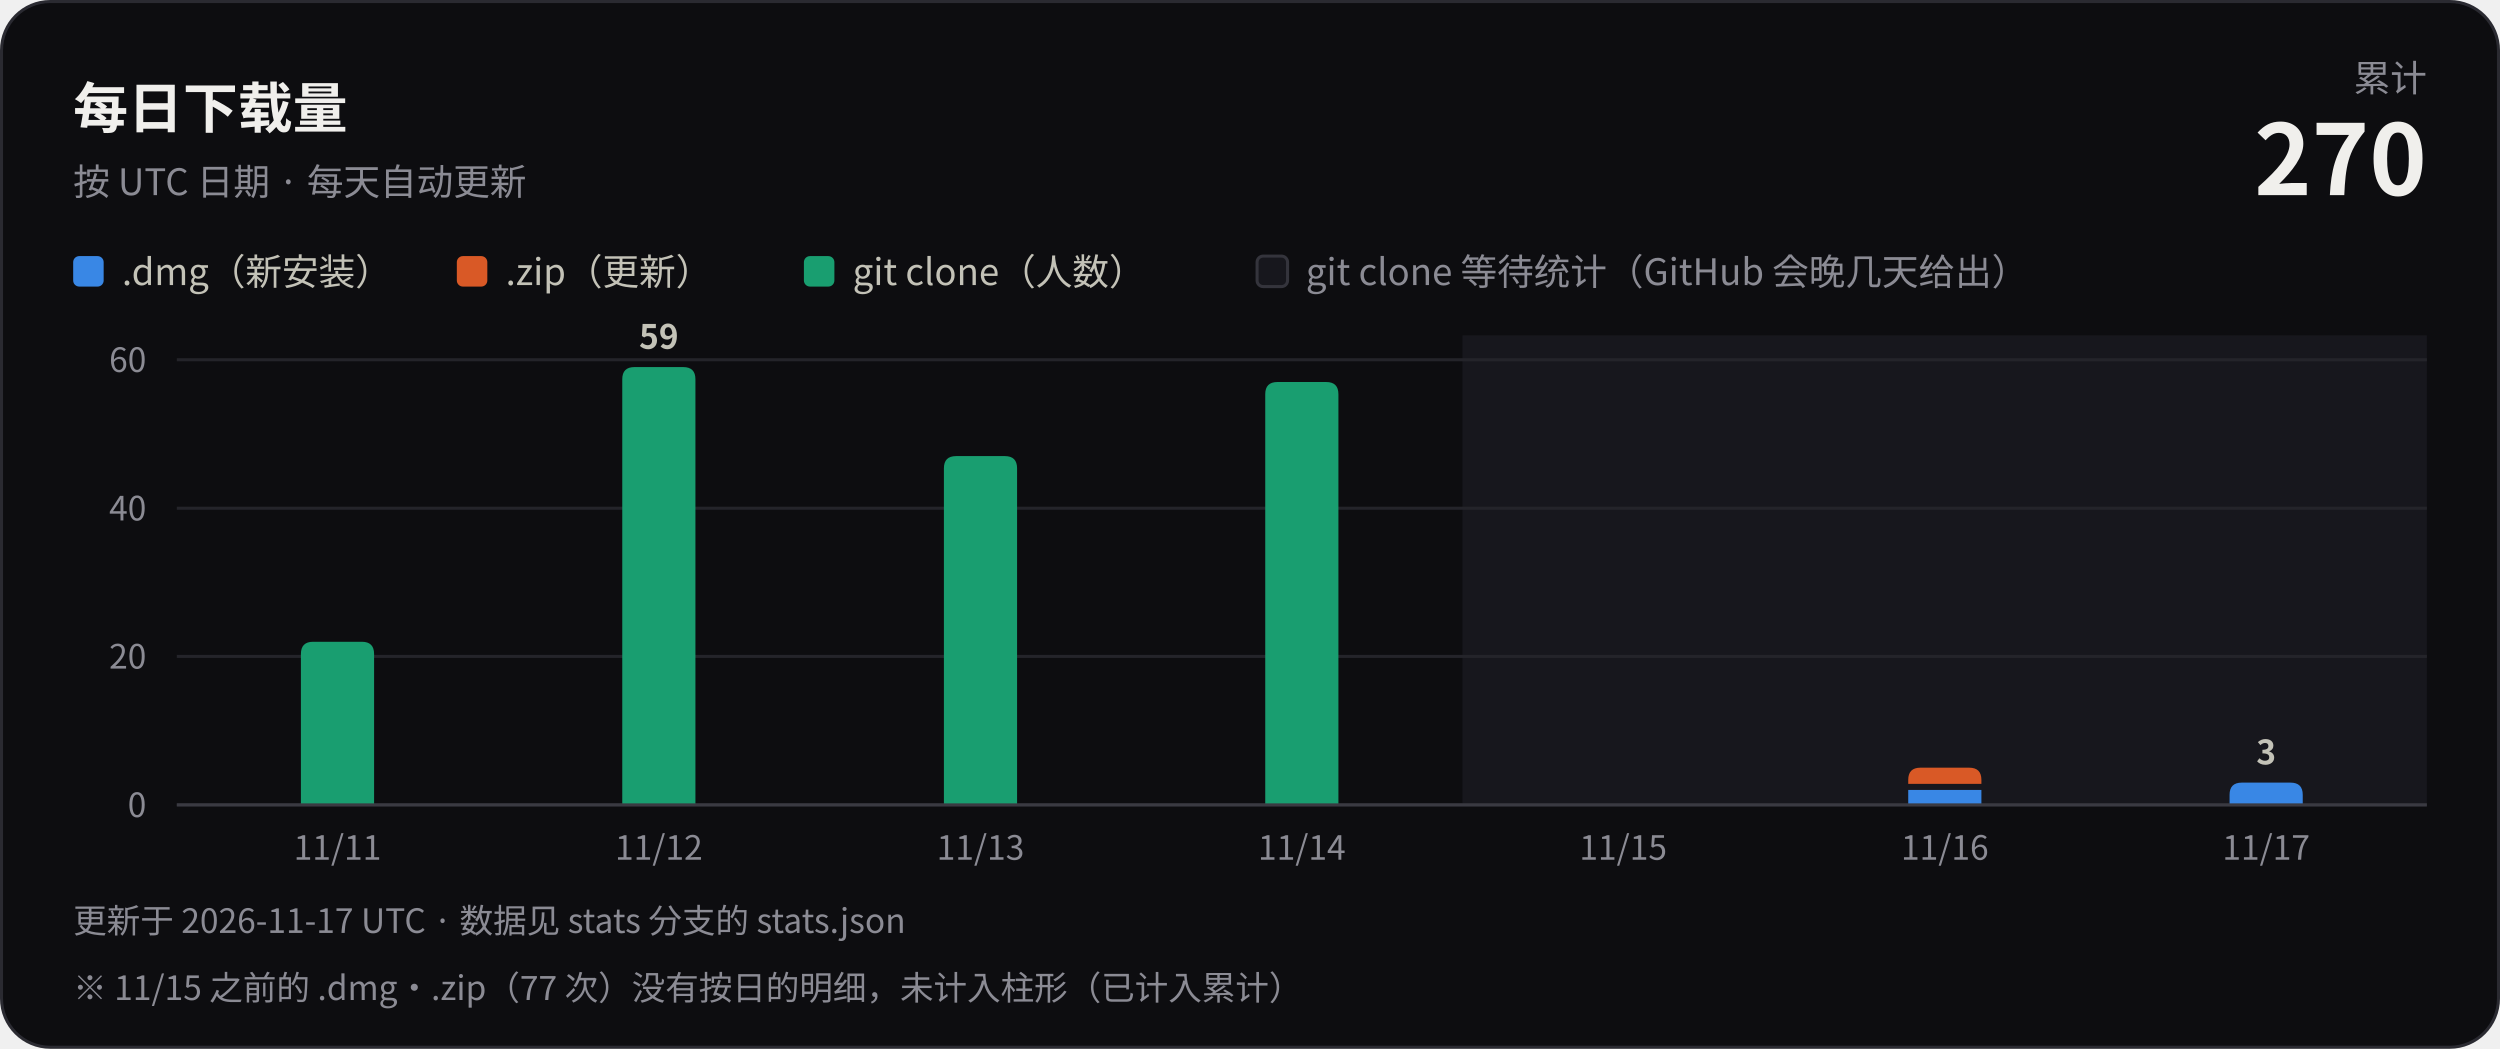
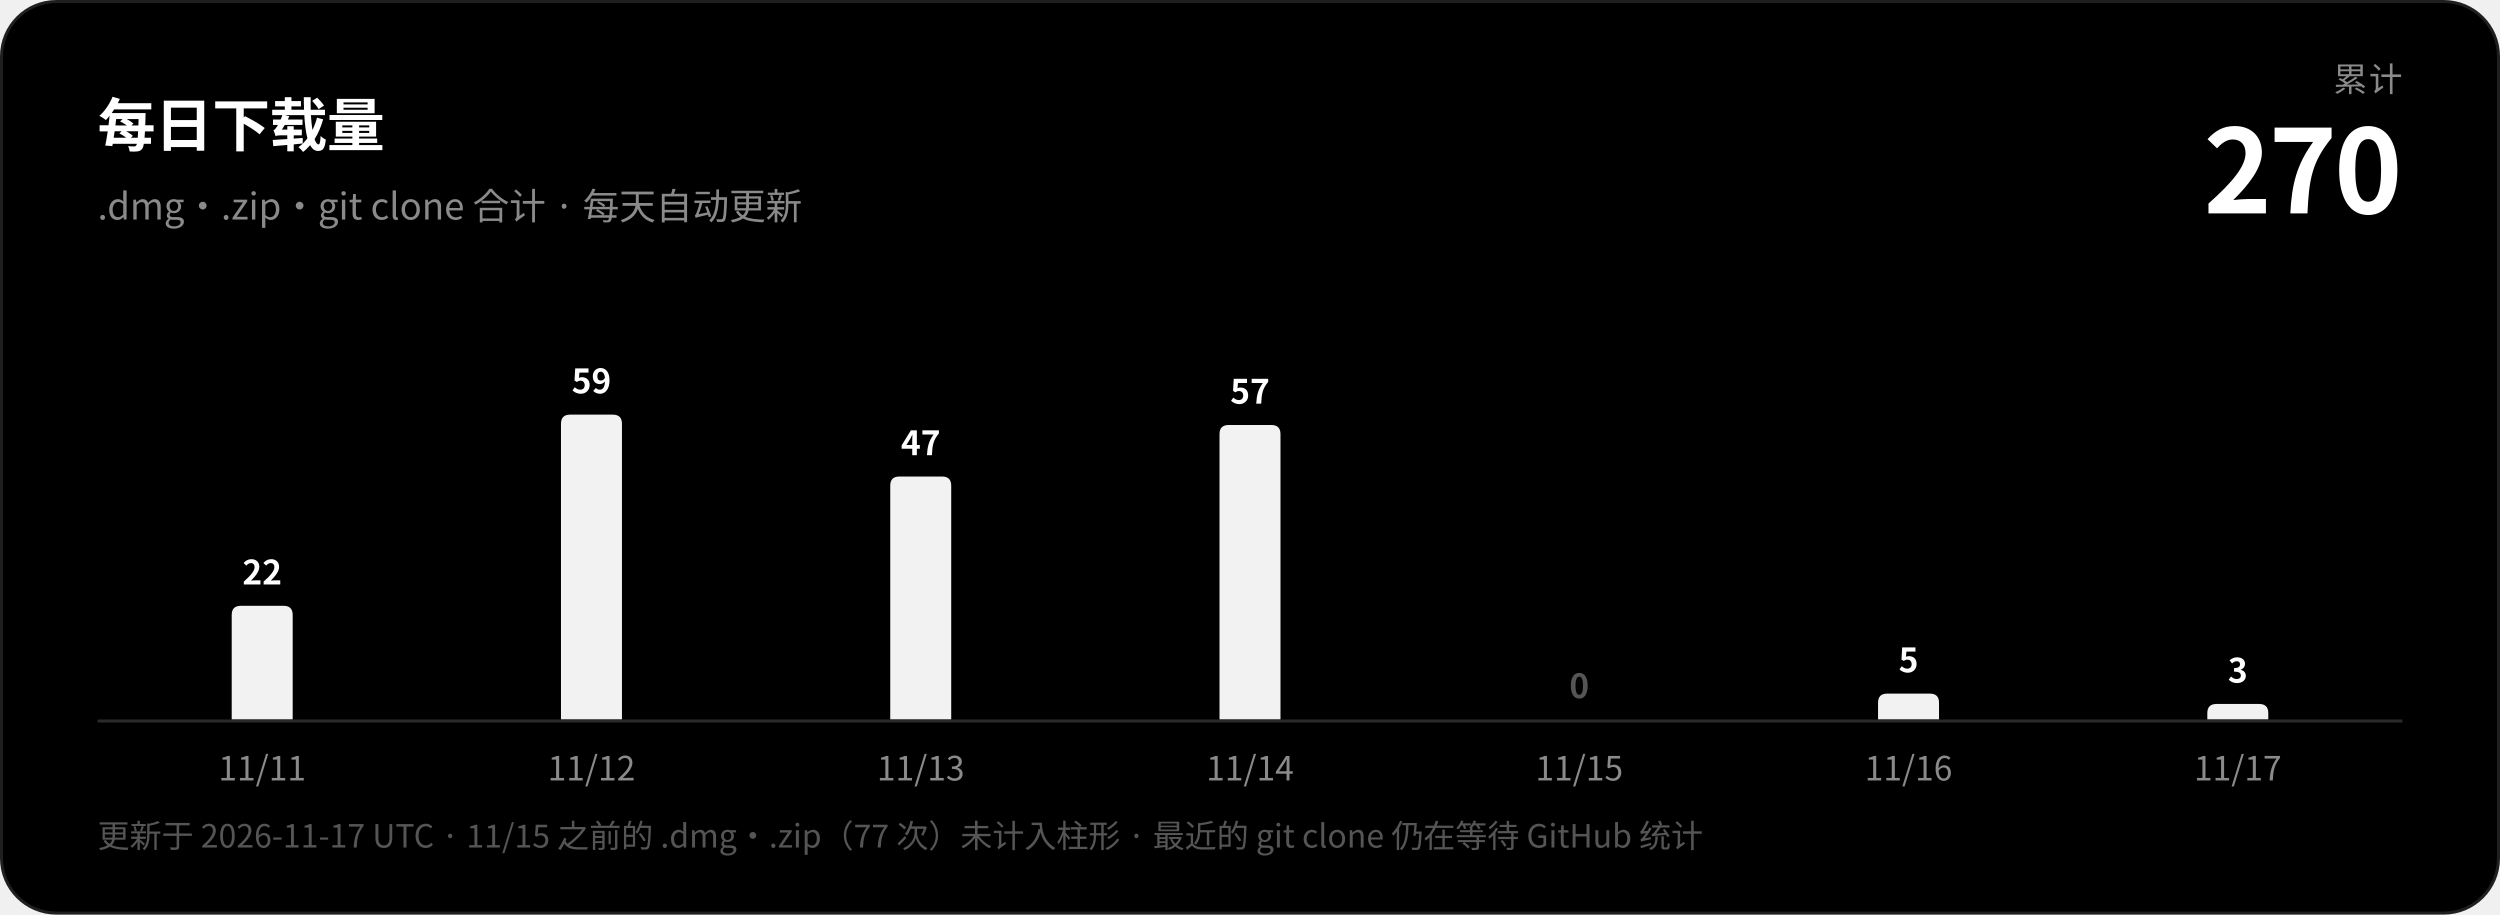
- <svg xmlns="http://www.w3.org/2000/svg" width="820" height="344" viewBox="0 0 820 344" role="img" aria-label="每日下载量">
-   <rect x="0.5" y="0.5" width="819" height="343" rx="16" fill="#0d0d10" stroke="#2a2a31" />
-   <g font-family="-apple-system, BlinkMacSystemFont, 'Segoe UI', 'Hiragino Sans', 'Hiragino Kaku Gothic ProN', 'Noto Sans CJK JP', 'Noto Sans JP', 'PingFang SC', 'Microsoft YaHei', sans-serif">
-     <text x="24" y="42" font-size="18" font-weight="600" fill="#f0efec">每日下载量</text>
-     <text x="24" y="64" font-size="12" fill="#8b8b94">按 UTC 日期 · 每天自动更新</text>
-     <text x="796" y="30" font-size="12" fill="#8b8b94" text-anchor="end">累计</text>
-     <text x="796" y="64" font-size="32" font-weight="700" fill="#f0efec" text-anchor="end">270</text>
-     <rect x="24" y="84" width="10" height="10" rx="2" fill="#3987e5" />
-     <text x="40" y="93.5" font-size="12" fill="#c3c2b7">.dmg（新安装）</text>
-     <rect x="149.84" y="84" width="10" height="10" rx="2" fill="#d95926" />
-     <text x="165.84" y="93.5" font-size="12" fill="#c3c2b7">.zip（更新）</text>
-     <rect x="263.68" y="84" width="10" height="10" rx="2" fill="#199e70" />
-     <text x="279.68" y="93.5" font-size="12" fill="#c3c2b7">git clone（人数）</text>
-     <rect x="412.32" y="84" width="10" height="10" rx="2" fill="#17171d" stroke="#34343c" />
-     <text x="428.32" y="93.5" font-size="12" fill="#8b8b94">git clone 等待统计（GitHub 会晚几天给出）</text>
-     <rect x="479.7" y="110" width="316.3" height="154" fill="#17171d" />
-     <line x1="58" y1="264.0" x2="796" y2="264.0" stroke="#24242a" stroke-width="1" />
-     <text x="48" y="268.0" font-size="11" fill="#8b8b94" text-anchor="end">0</text>
-     <line x1="58" y1="215.3" x2="796" y2="215.3" stroke="#24242a" stroke-width="1" />
-     <text x="48" y="219.3" font-size="11" fill="#8b8b94" text-anchor="end">20</text>
-     <line x1="58" y1="166.7" x2="796" y2="166.7" stroke="#24242a" stroke-width="1" />
-     <text x="48" y="170.7" font-size="11" fill="#8b8b94" text-anchor="end">40</text>
-     <line x1="58" y1="118.0" x2="796" y2="118.0" stroke="#24242a" stroke-width="1" />
-     <text x="48" y="122.0" font-size="11" fill="#8b8b94" text-anchor="end">60</text>
-     <path d="M98.7,264.0V214.5Q98.7,210.5 102.7,210.5H118.7Q122.7,210.5 122.7,214.5V264.0Z" fill="#199e70" />
-     <text x="110.7" y="282" font-size="11" fill="#8b8b94" text-anchor="middle">11/11</text>
-     <path d="M204.1,264.0V124.4Q204.1,120.4 208.1,120.4H224.1Q228.1,120.4 228.1,124.4V264.0Z" fill="#199e70" />
-     <text x="216.1" y="282" font-size="11" fill="#8b8b94" text-anchor="middle">11/12</text>
-     <text x="216.1" y="114.4" font-size="11" font-weight="600" fill="#c3c2b7" text-anchor="middle">59</text>
-     <path d="M309.6,264.0V153.6Q309.6,149.6 313.6,149.6H329.6Q333.6,149.6 333.6,153.6V264.0Z" fill="#199e70" />
-     <text x="321.6" y="282" font-size="11" fill="#8b8b94" text-anchor="middle">11/13</text>
-     <path d="M415.0,264.0V129.3Q415.0,125.3 419.0,125.3H435.0Q439.0,125.3 439.0,129.3V264.0Z" fill="#199e70" />
-     <text x="427.0" y="282" font-size="11" fill="#8b8b94" text-anchor="middle">11/14</text>
-     <text x="532.4" y="282" font-size="11" fill="#8b8b94" text-anchor="middle">11/15</text>
-     <path d="M625.9,264.0V259.1H649.9V264.0Z" fill="#3987e5" />
-     <path d="M625.9,257.1V255.8Q625.9,251.8 629.9,251.8H645.9Q649.9,251.8 649.9,255.8V257.1Z" fill="#d95926" />
-     <text x="637.9" y="282" font-size="11" fill="#8b8b94" text-anchor="middle">11/16</text>
-     <path d="M731.3,264.0V260.7Q731.3,256.7 735.3,256.7H751.3Q755.3,256.7 755.3,260.7V264.0Z" fill="#3987e5" />
-     <text x="743.3" y="282" font-size="11" fill="#8b8b94" text-anchor="middle">11/17</text>
-     <text x="743.3" y="250.7" font-size="11" font-weight="600" fill="#c3c2b7" text-anchor="middle">3</text>
-     <line x1="58" y1="264" x2="796" y2="264" stroke="#3a3a42" stroke-width="1" />
-     <text x="24" y="306" font-size="11" fill="#8b8b94">更新于 2026-11-17 UTC · 数据见 stats 分支的 stats.json</text>
-     <text x="24" y="328" font-size="11" fill="#8b8b94">※ 11/15 之前的 .dmg・.zip（77 次）没有按日的明细，未计入柱形（已计入累计）</text>
+ <svg xmlns="http://www.w3.org/2000/svg" width="820" height="300" viewBox="0 0 820 300" role="img" aria-label="每日下载量">
+   <rect x="0.5" y="0.5" width="819" height="299" rx="18" fill="#000000" stroke="#1f1f1f" />
+   <g font-family="-apple-system, BlinkMacSystemFont, 'SF Pro Display', 'Segoe UI', 'Hiragino Sans', 'Hiragino Kaku Gothic ProN', 'Noto Sans CJK JP', 'Noto Sans JP', 'PingFang SC', 'Microsoft YaHei', sans-serif" style="font-variant-numeric: tabular-nums">
+     <text x="32" y="48" font-size="19" font-weight="600" fill="#ffffff" letter-spacing="-0.2">每日下载量</text>
+     <text x="32" y="72" font-size="12" fill="#8a8a8a">.dmg・.zip・git clone 合计 · 每天自动更新</text>
+     <text x="788" y="30" font-size="11" fill="#8a8a8a" text-anchor="end" letter-spacing="0.6">累计</text>
+     <text x="788" y="70" font-size="38" font-weight="700" fill="#ffffff" text-anchor="end" letter-spacing="-1">270</text>
+     <path d="M76.0,236.0V201.7Q76.0,198.7 79.0,198.7H93.0Q96.0,198.7 96.0,201.7V236.0Z" fill="#f2f2f2" />
+     <text x="86.0" y="191.7" font-size="11" font-weight="600" fill="#ffffff" text-anchor="middle">22</text>
+     <text x="86.0" y="256" font-size="11" fill="#8a8a8a" text-anchor="middle">11/11</text>
+     <path d="M184.0,236.0V139.0Q184.0,136.0 187.0,136.0H201.0Q204.0,136.0 204.0,139.0V236.0Z" fill="#f2f2f2" />
+     <text x="194.0" y="129.0" font-size="11" font-weight="600" fill="#ffffff" text-anchor="middle">59</text>
+     <text x="194.0" y="256" font-size="11" fill="#8a8a8a" text-anchor="middle">11/12</text>
+     <path d="M292.0,236.0V159.3Q292.0,156.3 295.0,156.3H309.0Q312.0,156.3 312.0,159.3V236.0Z" fill="#f2f2f2" />
+     <text x="302.0" y="149.3" font-size="11" font-weight="600" fill="#ffffff" text-anchor="middle">47</text>
+     <text x="302.0" y="256" font-size="11" fill="#8a8a8a" text-anchor="middle">11/13</text>
+     <path d="M400.0,236.0V142.4Q400.0,139.4 403.0,139.4H417.0Q420.0,139.4 420.0,142.4V236.0Z" fill="#f2f2f2" />
+     <text x="410.0" y="132.4" font-size="11" font-weight="600" fill="#ffffff" text-anchor="middle">57</text>
+     <text x="410.0" y="256" font-size="11" fill="#8a8a8a" text-anchor="middle">11/14</text>
+     <text x="518.0" y="229.0" font-size="11" font-weight="600" fill="#555555" text-anchor="middle">0</text>
+     <text x="518.0" y="256" font-size="11" fill="#8a8a8a" text-anchor="middle">11/15</text>
+     <path d="M616.0,236.0V230.5Q616.0,227.5 619.0,227.5H633.0Q636.0,227.5 636.0,230.5V236.0Z" fill="#f2f2f2" />
+     <text x="626.0" y="220.5" font-size="11" font-weight="600" fill="#ffffff" text-anchor="middle">5</text>
+     <text x="626.0" y="256" font-size="11" fill="#8a8a8a" text-anchor="middle">11/16</text>
+     <path d="M724.0,236.0V233.9Q724.0,230.9 727.0,230.9H741.0Q744.0,230.9 744.0,233.9V236.0Z" fill="#f2f2f2" />
+     <text x="734.0" y="223.9" font-size="11" font-weight="600" fill="#ffffff" text-anchor="middle">3</text>
+     <text x="734.0" y="256" font-size="11" fill="#8a8a8a" text-anchor="middle">11/17</text>
+     <line x1="32" y1="236.5" x2="788" y2="236.5" stroke="#2a2a2a" stroke-width="1" />
+     <text x="32" y="278" font-size="10.5" fill="#555555">更新于 2026-11-17 UTC · 11/15 之前的 .dmg・.zip（77 次）未计入柱形 · 最近的 git clone 仍在等待 GitHub 统计</text>
  </g>
</svg>
